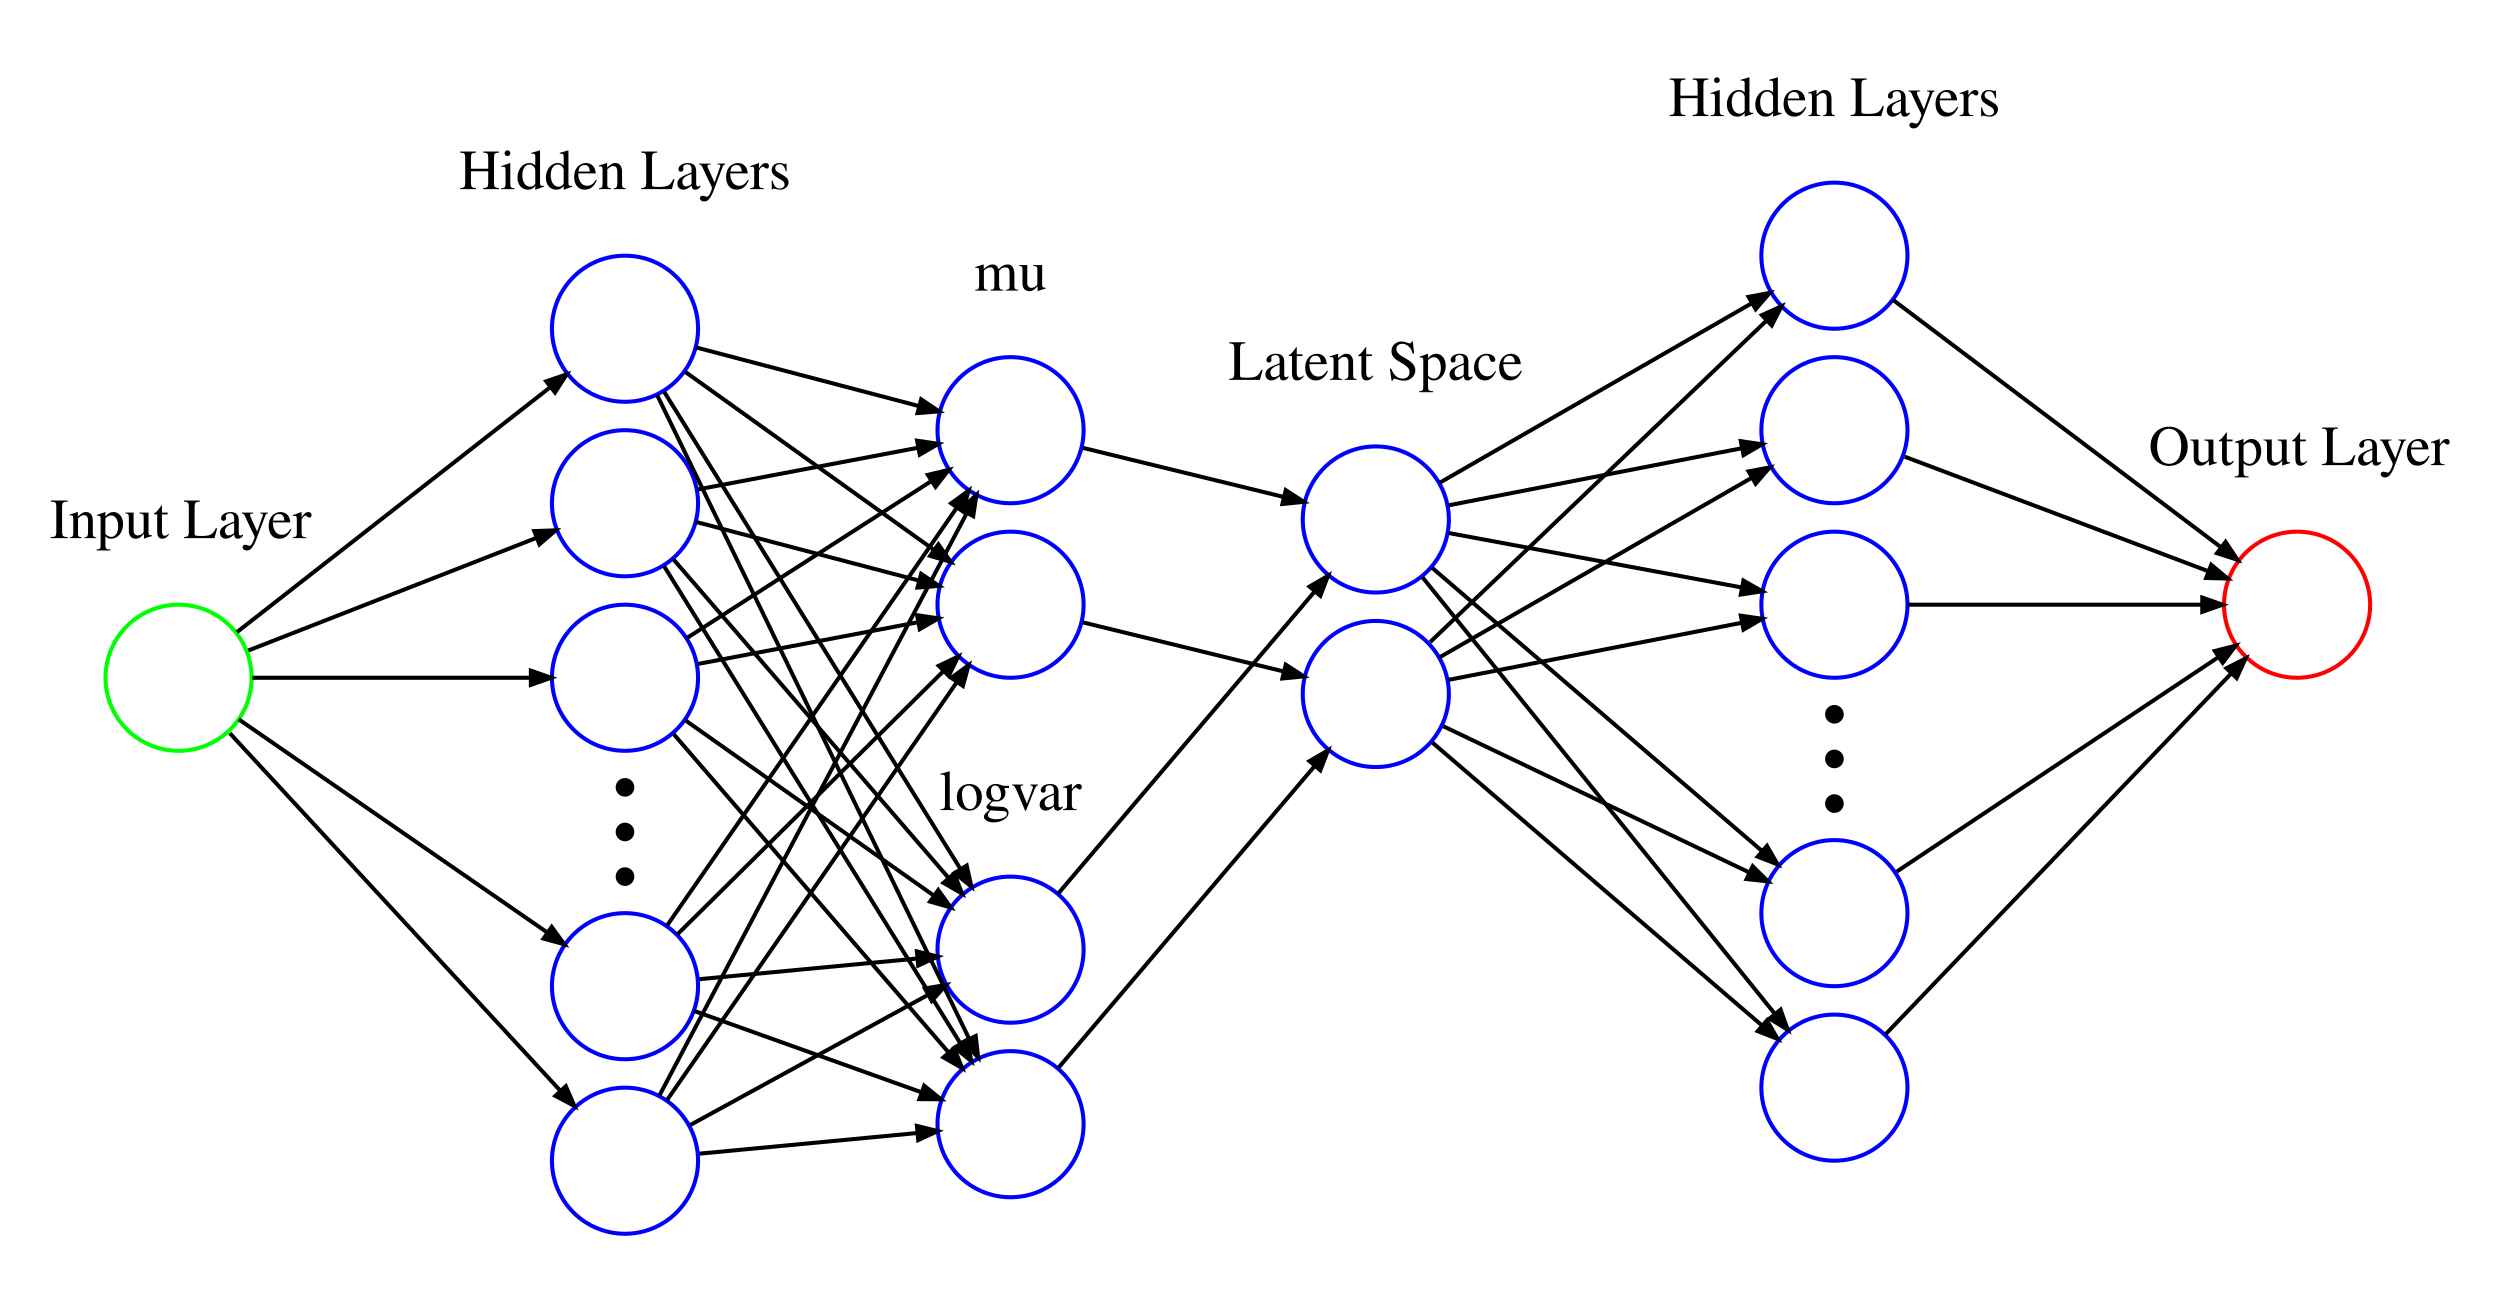
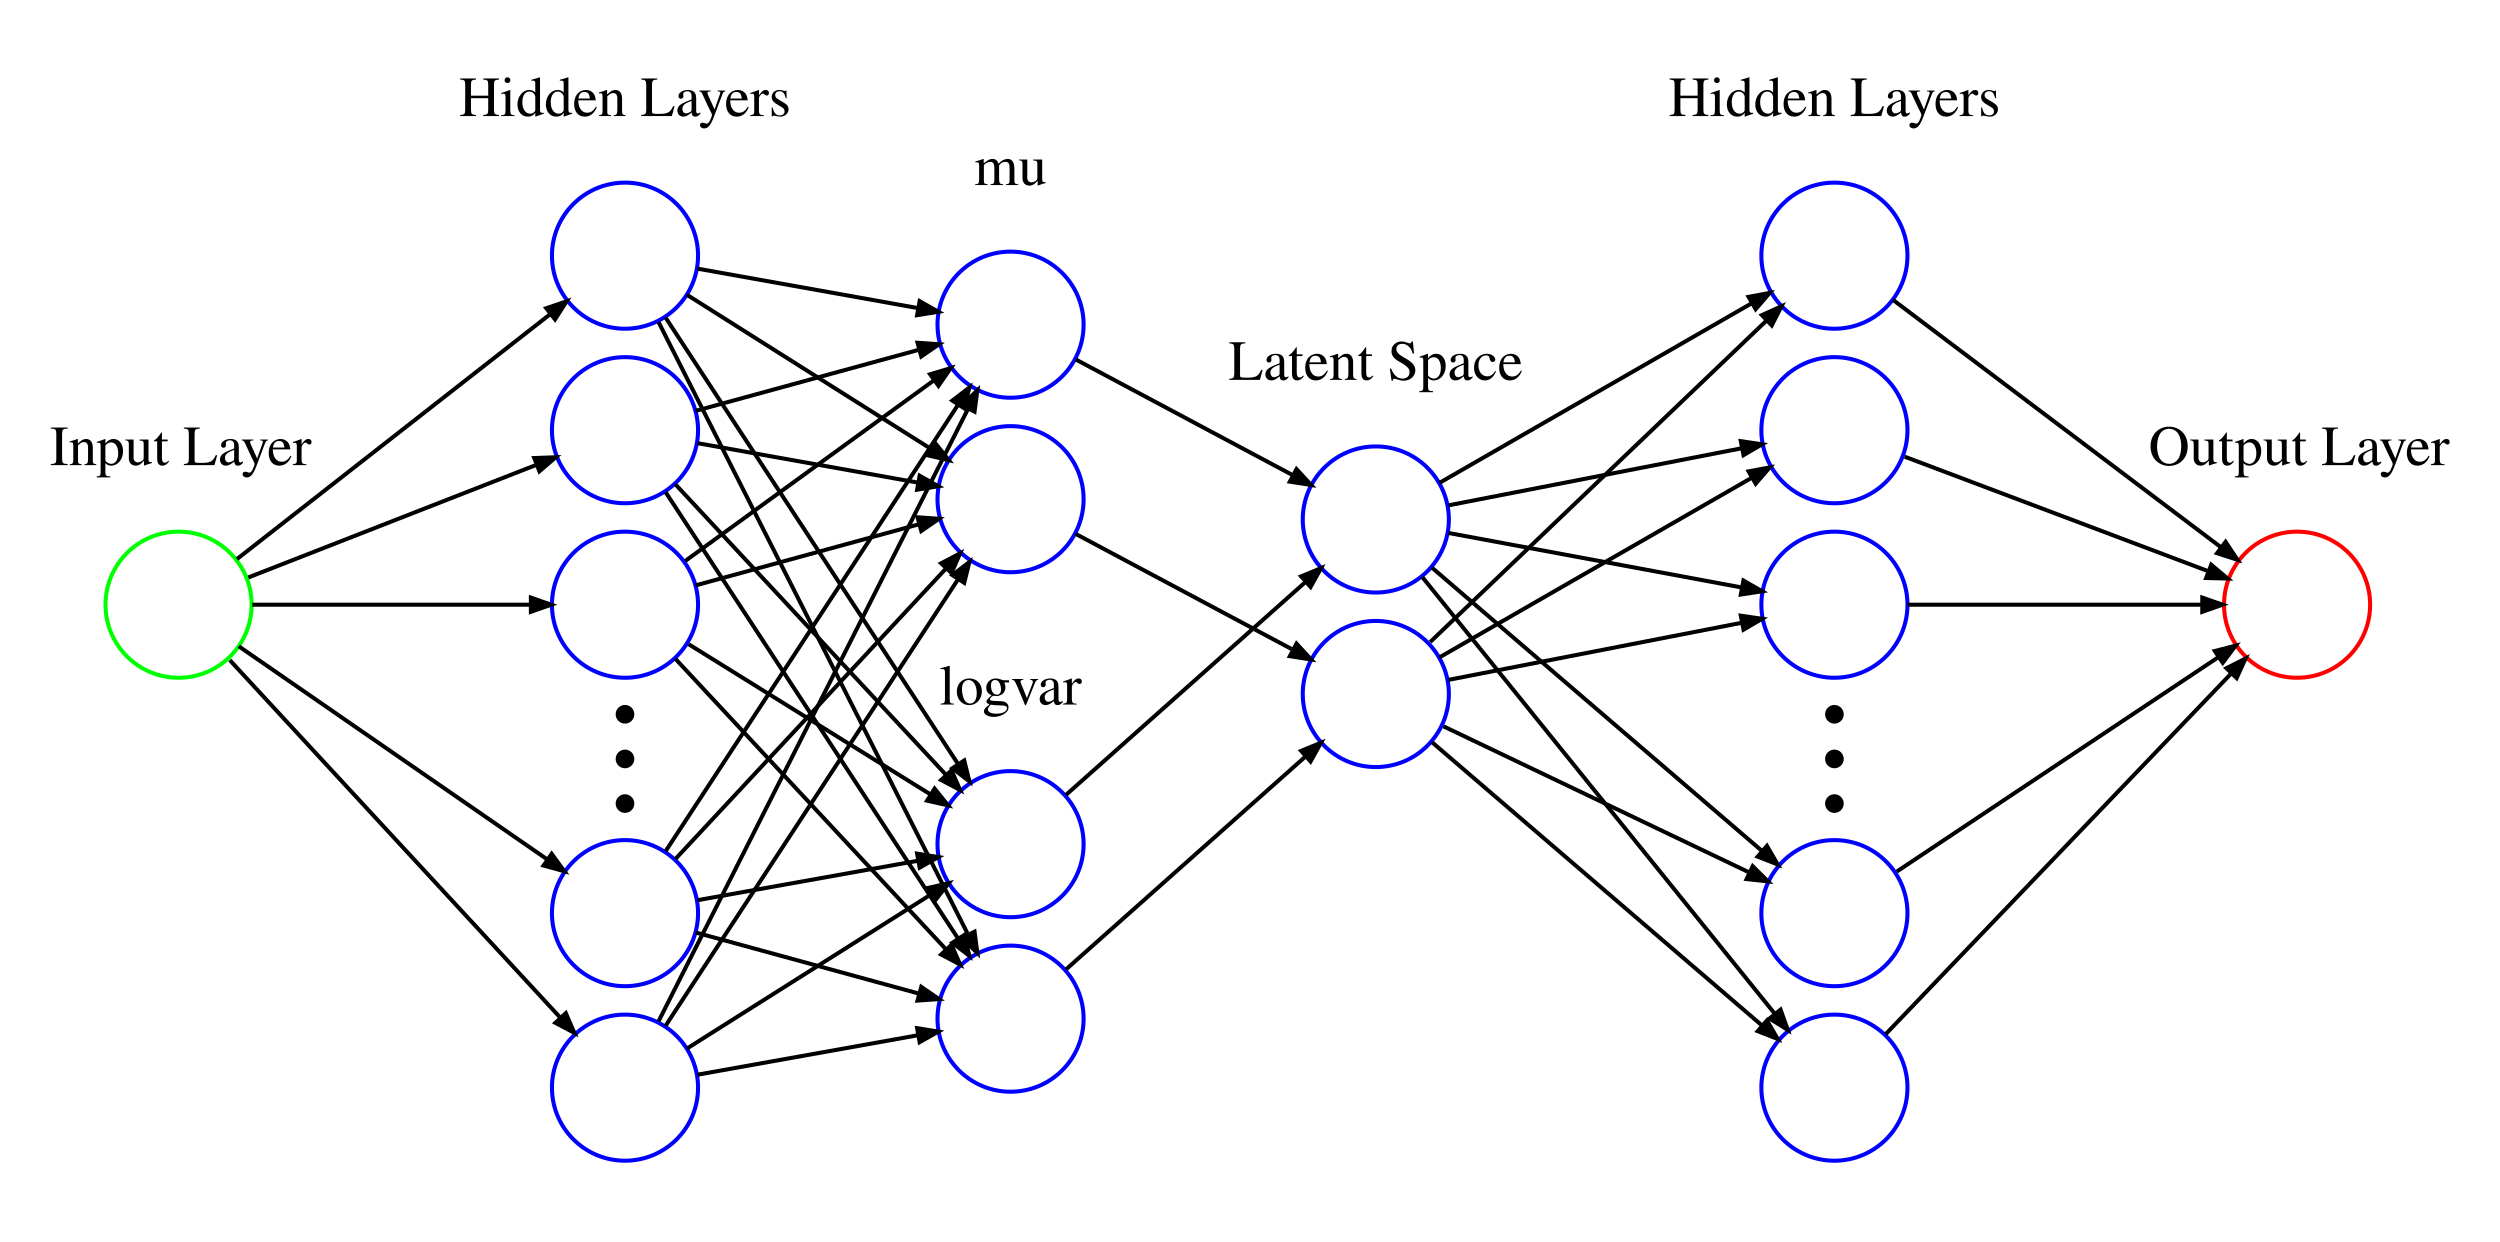
- <svg xmlns="http://www.w3.org/2000/svg" width="616pt" height="324pt" viewBox="0.00 0.00 616.00 324.00">
-   <g id="graph0" class="graph" transform="scale(1 1) rotate(0) translate(4 320)">
-     <polygon fill="#ffffff" stroke="transparent" points="-4,4 -4,-320 612,-320 612,4 -4,4" />
-     <g id="clust6" class="cluster">
-       <polygon fill="none" stroke="#ffffff" points="219,-17 219,-137 271,-137 271,-17 219,-17" />
-       <text text-anchor="middle" x="245" y="-120.4" font-family="Times,serif" font-size="14.00" fill="#000000">logvar</text>
-     </g>
-     <g id="clust5" class="cluster">
-       <polygon fill="none" stroke="#ffffff" points="219,-145 219,-265 271,-265 271,-145 219,-145" />
-       <text text-anchor="middle" x="245" y="-248.4" font-family="Times,serif" font-size="14.00" fill="#000000">mu</text>
-     </g>
-     <g id="clust11" class="cluster">
-       <polygon fill="none" stroke="#ffffff" points="517,-145 517,-222 608,-222 608,-145 517,-145" />
-       <text text-anchor="middle" x="562.5" y="-205.4" font-family="Times,serif" font-size="14.00" fill="#000000">Output Layer</text>
-     </g>
-     <g id="clust7" class="cluster">
-       <polygon fill="none" stroke="#ffffff" points="291,-123 291,-243 379,-243 379,-123 291,-123" />
-       <text text-anchor="middle" x="335" y="-226.4" font-family="Times,serif" font-size="14.00" fill="#000000">Latent Space</text>
-     </g>
-     <g id="clust8" class="cluster">
-       <polygon fill="none" stroke="#ffffff" points="399,-26 399,-308 497,-308 497,-26 399,-26" />
-       <text text-anchor="middle" x="448" y="-291.4" font-family="Times,serif" font-size="14.00" fill="#000000">Hidden Layers</text>
+ <svg xmlns="http://www.w3.org/2000/svg" width="616pt" height="306pt" viewBox="0.00 0.00 616.00 306.00">
+   <g id="graph0" class="graph" transform="scale(1 1) rotate(0) translate(4 302)">
+     <polygon fill="#ffffff" stroke="transparent" points="-4,4 -4,-302 612,-302 612,4 -4,4" />
+     <g id="clust1" class="cluster">
+       <polygon fill="none" stroke="#ffffff" points="0,-127 0,-204 81,-204 81,-127 0,-127" />
+       <text text-anchor="middle" x="40.5" y="-187.4" font-family="Times,serif" font-size="14.00" fill="#000000">Input Layer</text>
    </g>
    <g id="clust2" class="cluster">
      <polygon fill="none" stroke="#ffffff" points="101,-8 101,-290 199,-290 199,-8 101,-8" />
      <text text-anchor="middle" x="150" y="-273.4" font-family="Times,serif" font-size="14.00" fill="#000000">Hidden Layers</text>
    </g>
-     <g id="clust1" class="cluster">
-       <polygon fill="none" stroke="#ffffff" points="0,-127 0,-204 81,-204 81,-127 0,-127" />
-       <text text-anchor="middle" x="40.5" y="-187.4" font-family="Times,serif" font-size="14.00" fill="#000000">Input Layer</text>
+     <g id="clust5" class="cluster">
+       <polygon fill="none" stroke="#ffffff" points="219,-153 219,-273 271,-273 271,-153 219,-153" />
+       <text text-anchor="middle" x="245" y="-256.4" font-family="Times,serif" font-size="14.00" fill="#000000">mu</text>
+     </g>
+     <g id="clust11" class="cluster">
+       <polygon fill="none" stroke="#ffffff" points="517,-127 517,-204 608,-204 608,-127 517,-127" />
+       <text text-anchor="middle" x="562.5" y="-187.4" font-family="Times,serif" font-size="14.00" fill="#000000">Output Layer</text>
+     </g>
+     <g id="clust7" class="cluster">
+       <polygon fill="none" stroke="#ffffff" points="291,-105 291,-225 379,-225 379,-105 291,-105" />
+       <text text-anchor="middle" x="335" y="-208.4" font-family="Times,serif" font-size="14.00" fill="#000000">Latent Space</text>
+     </g>
+     <g id="clust6" class="cluster">
+       <polygon fill="none" stroke="#ffffff" points="219,-25 219,-145 271,-145 271,-25 219,-25" />
+       <text text-anchor="middle" x="245" y="-128.4" font-family="Times,serif" font-size="14.00" fill="#000000">logvar</text>
+     </g>
+     <g id="clust8" class="cluster">
+       <polygon fill="none" stroke="#ffffff" points="399,-8 399,-290 497,-290 497,-8 399,-8" />
+       <text text-anchor="middle" x="448" y="-273.4" font-family="Times,serif" font-size="14.00" fill="#000000">Hidden Layers</text>
    </g>
    <g id="node1" class="node">
      <ellipse fill="none" stroke="#00ff00" cx="40" cy="-153" rx="18" ry="18" />
    </g>
    <g id="node2" class="node">
      <ellipse fill="none" stroke="#0000ff" cx="150" cy="-239" rx="18" ry="18" />
    </g>
    <g id="edge1" class="edge">
      <path fill="none" stroke="#000000" d="M54.381,-164.243C74.144,-179.695 109.719,-207.507 131.461,-224.506" />
      <polygon fill="#000000" stroke="#000000" points="130.599,-226.053 135.616,-227.754 132.755,-223.296 130.599,-226.053" />
    </g>
    <g id="node3" class="node">
      <ellipse fill="none" stroke="#0000ff" cx="150" cy="-77" rx="18" ry="18" />
    </g>
    <g id="edge2" class="edge">
      <path fill="none" stroke="#000000" d="M54.835,-142.75C74.517,-129.152 109.288,-105.128 130.908,-90.191" />
      <polygon fill="#000000" stroke="#000000" points="131.93,-91.612 135.049,-87.33 129.94,-88.732 131.93,-91.612" />
    </g>
    <g id="node4" class="node">
      <ellipse fill="none" stroke="#0000ff" cx="150" cy="-34" rx="18" ry="18" />
    </g>
    <g id="edge3" class="edge">
      <path fill="none" stroke="#000000" d="M52.618,-139.349C72.677,-117.65 111.817,-75.307 133.878,-51.441" />
      <polygon fill="#000000" stroke="#000000" points="135.42,-52.351 137.529,-47.492 132.85,-49.975 135.42,-52.351" />
    </g>
    <g id="node8" class="node">
      <ellipse fill="none" stroke="#0000ff" cx="150" cy="-196" rx="18" ry="18" />
    </g>
    <g id="edge4" class="edge">
      <path fill="none" stroke="#000000" d="M57.188,-159.719C76.319,-167.197 107.281,-179.301 128.126,-187.449" />
      <polygon fill="#000000" stroke="#000000" points="127.639,-189.138 132.933,-189.328 128.913,-185.878 127.639,-189.138" />
    </g>
    <g id="node9" class="node">
      <ellipse fill="none" stroke="#0000ff" cx="150" cy="-153" rx="18" ry="18" />
    </g>
    <g id="edge5" class="edge">
      <path fill="none" stroke="#000000" d="M58.164,-153C76.874,-153 106.108,-153 126.552,-153" />
      <polygon fill="#000000" stroke="#000000" points="126.809,-154.75 131.809,-153 126.809,-151.25 126.809,-154.75" />
    </g>
    <g id="node10" class="node">
-       <ellipse fill="none" stroke="#0000ff" cx="245" cy="-214" rx="18" ry="18" />
+       <ellipse fill="none" stroke="#0000ff" cx="245" cy="-222" rx="18" ry="18" />
    </g>
    <g id="edge6" class="edge">
-       <path fill="none" stroke="#000000" d="M167.424,-234.415C182.862,-230.352 205.498,-224.395 222.338,-219.964" />
-       <polygon fill="#000000" stroke="#000000" points="222.974,-221.606 227.364,-218.641 222.083,-218.221 222.974,-221.606" />
+       <path fill="none" stroke="#000000" d="M167.869,-235.802C183.261,-233.048 205.565,-229.057 222.233,-226.074" />
+       <polygon fill="#000000" stroke="#000000" points="222.598,-227.787 227.211,-225.183 221.981,-224.341 222.598,-227.787" />
    </g>
    <g id="node11" class="node">
-       <ellipse fill="none" stroke="#0000ff" cx="245" cy="-171" rx="18" ry="18" />
+       <ellipse fill="none" stroke="#0000ff" cx="245" cy="-179" rx="18" ry="18" />
    </g>
    <g id="edge7" class="edge">
-       <path fill="none" stroke="#000000" d="M164.844,-228.375C181.297,-216.598 207.881,-197.569 225.881,-184.685" />
-       <polygon fill="#000000" stroke="#000000" points="227.213,-185.884 230.261,-181.55 225.176,-183.038 227.213,-185.884" />
+       <path fill="none" stroke="#000000" d="M165.263,-229.36C181.606,-219.038 207.589,-202.628 225.426,-191.363" />
+       <polygon fill="#000000" stroke="#000000" points="226.482,-192.766 229.774,-188.616 224.613,-189.806 226.482,-192.766" />
    </g>
    <g id="node12" class="node">
-       <ellipse fill="none" stroke="#0000ff" cx="245" cy="-86" rx="18" ry="18" />
+       <ellipse fill="none" stroke="#0000ff" cx="245" cy="-94" rx="18" ry="18" />
    </g>
    <g id="edge16" class="edge">
-       <path fill="none" stroke="#000000" d="M159.632,-223.488C176.987,-195.537 213.479,-136.765 232.645,-105.898" />
-       <polygon fill="#000000" stroke="#000000" points="234.192,-106.724 235.343,-101.553 231.218,-104.878 234.192,-106.724" />
+       <path fill="none" stroke="#000000" d="M159.987,-223.756C177.261,-197.391 212.707,-143.29 231.922,-113.962" />
+       <polygon fill="#000000" stroke="#000000" points="233.584,-114.617 234.861,-109.476 230.657,-112.699 233.584,-114.617" />
    </g>
    <g id="node13" class="node">
-       <ellipse fill="none" stroke="#0000ff" cx="245" cy="-43" rx="18" ry="18" />
+       <ellipse fill="none" stroke="#0000ff" cx="245" cy="-51" rx="18" ry="18" />
    </g>
    <g id="edge17" class="edge">
-       <path fill="none" stroke="#000000" d="M157.936,-222.626C175.12,-187.173 215.753,-103.341 234.806,-64.032" />
-       <polygon fill="#000000" stroke="#000000" points="236.413,-64.728 237.019,-59.465 233.264,-63.201 236.413,-64.728" />
+       <path fill="none" stroke="#000000" d="M158.264,-222.645C175.502,-188.532 215.273,-109.828 234.378,-72.021" />
+       <polygon fill="#000000" stroke="#000000" points="236.129,-72.435 236.822,-67.183 233.005,-70.856 236.129,-72.435" />
    </g>
    <g id="edge8" class="edge">
-       <path fill="none" stroke="#000000" d="M160.347,-91.922C177.694,-116.937 212.614,-167.296 231.737,-194.873" />
-       <polygon fill="#000000" stroke="#000000" points="230.378,-195.985 234.665,-199.096 233.254,-193.99 230.378,-195.985" />
+       <path fill="none" stroke="#000000" d="M159.987,-92.243C177.261,-118.609 212.707,-172.71 231.922,-202.038" />
+       <polygon fill="#000000" stroke="#000000" points="230.657,-203.301 234.861,-206.524 233.584,-201.383 230.657,-203.301" />
    </g>
    <g id="edge9" class="edge">
-       <path fill="none" stroke="#000000" d="M162.812,-89.677C179.81,-106.496 209.84,-136.21 228.512,-154.685" />
-       <polygon fill="#000000" stroke="#000000" points="227.302,-155.951 232.088,-158.223 229.764,-153.463 227.302,-155.951" />
+       <path fill="none" stroke="#000000" d="M162.42,-90.335C179.488,-108.661 210.212,-141.649 228.989,-161.809" />
+       <polygon fill="#000000" stroke="#000000" points="227.889,-163.196 232.577,-165.662 230.45,-160.81 227.889,-163.196" />
    </g>
    <g id="edge18" class="edge">
-       <path fill="none" stroke="#000000" d="M168.317,-78.735C183.528,-80.176 205.257,-82.235 221.703,-83.793" />
-       <polygon fill="#000000" stroke="#000000" points="221.919,-85.571 227.061,-84.301 222.249,-82.087 221.919,-85.571" />
+       <path fill="none" stroke="#000000" d="M167.869,-80.198C183.261,-82.952 205.565,-86.943 222.233,-89.926" />
+       <polygon fill="#000000" stroke="#000000" points="221.981,-91.659 227.211,-90.817 222.598,-88.213 221.981,-91.659" />
    </g>
    <g id="edge19" class="edge">
-       <path fill="none" stroke="#000000" d="M166.984,-70.921C182.558,-65.348 205.722,-57.057 222.765,-50.958" />
-       <polygon fill="#000000" stroke="#000000" points="223.725,-52.473 227.843,-49.141 222.545,-49.178 223.725,-52.473" />
+       <path fill="none" stroke="#000000" d="M167.424,-72.231C182.862,-68.006 205.498,-61.811 222.338,-57.202" />
+       <polygon fill="#000000" stroke="#000000" points="223.004,-58.834 227.364,-55.827 222.08,-55.459 223.004,-58.834" />
    </g>
    <g id="edge10" class="edge">
-       <path fill="none" stroke="#000000" d="M158.431,-49.974C175.684,-82.664 215.002,-157.162 234.137,-193.417" />
-       <polygon fill="#000000" stroke="#000000" points="232.707,-194.457 236.588,-198.062 235.802,-192.823 232.707,-194.457" />
+       <path fill="none" stroke="#000000" d="M158.264,-50.355C175.502,-84.468 215.273,-163.172 234.378,-200.979" />
+       <polygon fill="#000000" stroke="#000000" points="233.005,-202.143 236.822,-205.817 236.129,-200.565 233.005,-202.143" />
    </g>
    <g id="edge11" class="edge">
-       <path fill="none" stroke="#000000" d="M160.347,-48.922C177.694,-73.937 212.614,-124.296 231.737,-151.873" />
-       <polygon fill="#000000" stroke="#000000" points="230.378,-152.985 234.665,-156.096 233.254,-150.99 230.378,-152.985" />
+       <path fill="none" stroke="#000000" d="M159.987,-49.243C177.261,-75.609 212.707,-129.71 231.922,-159.038" />
+       <polygon fill="#000000" stroke="#000000" points="230.657,-160.301 234.861,-163.524 233.584,-158.383 230.657,-160.301" />
    </g>
    <g id="edge20" class="edge">
-       <path fill="none" stroke="#000000" d="M166.115,-42.821C182.18,-51.614 206.914,-65.153 224.397,-74.723" />
-       <polygon fill="#000000" stroke="#000000" points="223.896,-76.444 229.123,-77.309 225.577,-73.373 223.896,-76.444" />
+       <path fill="none" stroke="#000000" d="M165.263,-43.64C181.606,-53.962 207.589,-70.372 225.426,-81.638" />
+       <polygon fill="#000000" stroke="#000000" points="224.613,-83.194 229.774,-84.384 226.482,-80.234 224.613,-83.194" />
    </g>
    <g id="edge21" class="edge">
-       <path fill="none" stroke="#000000" d="M168.317,-35.735C183.528,-37.176 205.257,-39.235 221.703,-40.793" />
-       <polygon fill="#000000" stroke="#000000" points="221.919,-42.571 227.061,-41.301 222.249,-39.087 221.919,-42.571" />
+       <path fill="none" stroke="#000000" d="M167.869,-37.198C183.261,-39.952 205.565,-43.943 222.233,-46.926" />
+       <polygon fill="#000000" stroke="#000000" points="221.981,-48.659 227.211,-47.817 222.598,-45.213 221.981,-48.659" />
    </g>
    <g id="node5" class="node">
      <ellipse fill="#000000" stroke="#000000" cx="150" cy="-126" rx="1.8" ry="1.8" />
    </g>
    <g id="node6" class="node">
      <ellipse fill="#000000" stroke="#000000" cx="150" cy="-115" rx="1.8" ry="1.8" />
    </g>
    <g id="node7" class="node">
      <ellipse fill="#000000" stroke="#000000" cx="150" cy="-104" rx="1.8" ry="1.8" />
    </g>
    <g id="edge12" class="edge">
-       <path fill="none" stroke="#000000" d="M167.869,-199.386C183.261,-202.302 205.565,-206.528 222.233,-209.686" />
-       <polygon fill="#000000" stroke="#000000" points="221.973,-211.418 227.211,-210.63 222.625,-207.979 221.973,-211.418" />
+       <path fill="none" stroke="#000000" d="M167.424,-200.769C182.862,-204.994 205.498,-211.189 222.338,-215.798" />
+       <polygon fill="#000000" stroke="#000000" points="222.08,-217.541 227.364,-217.173 223.004,-214.166 222.08,-217.541" />
    </g>
    <g id="edge13" class="edge">
-       <path fill="none" stroke="#000000" d="M167.424,-191.415C182.862,-187.352 205.498,-181.395 222.338,-176.964" />
-       <polygon fill="#000000" stroke="#000000" points="222.974,-178.606 227.364,-175.641 222.083,-175.221 222.974,-178.606" />
+       <path fill="none" stroke="#000000" d="M167.869,-192.802C183.261,-190.048 205.565,-186.057 222.233,-183.074" />
+       <polygon fill="#000000" stroke="#000000" points="222.598,-184.787 227.211,-182.183 221.981,-181.341 222.598,-184.787" />
    </g>
    <g id="edge22" class="edge">
-       <path fill="none" stroke="#000000" d="M162.032,-182.068C179.235,-162.149 210.858,-125.533 229.702,-103.713" />
-       <polygon fill="#000000" stroke="#000000" points="231.122,-104.746 233.066,-99.819 228.473,-102.459 231.122,-104.746" />
+       <path fill="none" stroke="#000000" d="M162.42,-182.665C179.488,-164.339 210.212,-131.351 228.989,-111.191" />
+       <polygon fill="#000000" stroke="#000000" points="230.45,-112.19 232.577,-107.338 227.889,-109.804 230.45,-112.19" />
    </g>
    <g id="edge23" class="edge">
-       <path fill="none" stroke="#000000" d="M159.632,-180.488C176.987,-152.537 213.479,-93.765 232.645,-62.898" />
-       <polygon fill="#000000" stroke="#000000" points="234.192,-63.724 235.343,-58.553 231.218,-61.878 234.192,-63.724" />
+       <path fill="none" stroke="#000000" d="M159.987,-180.756C177.261,-154.391 212.707,-100.29 231.922,-70.962" />
+       <polygon fill="#000000" stroke="#000000" points="233.584,-71.617 234.861,-66.476 230.657,-69.699 233.584,-71.617" />
    </g>
    <g id="edge14" class="edge">
-       <path fill="none" stroke="#000000" d="M165.263,-162.801C181.606,-173.295 207.589,-189.978 225.426,-201.431" />
-       <polygon fill="#000000" stroke="#000000" points="224.622,-202.995 229.774,-204.224 226.513,-200.049 224.622,-202.995" />
+       <path fill="none" stroke="#000000" d="M164.844,-163.781C181.297,-175.731 207.881,-195.04 225.881,-208.113" />
+       <polygon fill="#000000" stroke="#000000" points="225.186,-209.772 230.261,-211.294 227.243,-206.94 225.186,-209.772" />
    </g>
    <g id="edge15" class="edge">
-       <path fill="none" stroke="#000000" d="M167.869,-156.386C183.261,-159.302 205.565,-163.528 222.233,-166.686" />
-       <polygon fill="#000000" stroke="#000000" points="221.973,-168.418 227.211,-167.63 222.625,-164.979 221.973,-168.418" />
+       <path fill="none" stroke="#000000" d="M167.424,-157.769C182.862,-161.994 205.498,-168.189 222.338,-172.798" />
+       <polygon fill="#000000" stroke="#000000" points="222.08,-174.541 227.364,-174.173 223.004,-171.166 222.08,-174.541" />
    </g>
    <g id="edge24" class="edge">
-       <path fill="none" stroke="#000000" d="M164.844,-142.531C181.297,-130.928 207.881,-112.178 225.881,-99.484" />
-       <polygon fill="#000000" stroke="#000000" points="227.183,-100.707 230.261,-96.395 225.166,-97.847 227.183,-100.707" />
+       <path fill="none" stroke="#000000" d="M165.687,-143.257C182.011,-133.119 207.613,-117.22 225.291,-106.24" />
+       <polygon fill="#000000" stroke="#000000" points="226.28,-107.686 229.605,-103.561 224.434,-104.713 226.28,-107.686" />
    </g>
    <g id="edge25" class="edge">
-       <path fill="none" stroke="#000000" d="M162.032,-139.068C179.235,-119.149 210.858,-82.533 229.702,-60.713" />
-       <polygon fill="#000000" stroke="#000000" points="231.122,-61.746 233.066,-56.819 228.473,-59.459 231.122,-61.746" />
+       <path fill="none" stroke="#000000" d="M162.42,-139.665C179.488,-121.339 210.212,-88.352 228.989,-68.191" />
+       <polygon fill="#000000" stroke="#000000" points="230.45,-69.19 232.577,-64.338 227.889,-66.804 230.45,-69.19" />
    </g>
    <g id="node14" class="node">
-       <ellipse fill="none" stroke="#0000ff" cx="335" cy="-192" rx="18" ry="18" />
+       <ellipse fill="none" stroke="#0000ff" cx="335" cy="-174" rx="18" ry="18" />
    </g>
    <g id="edge26" class="edge">
-       <path fill="none" stroke="#000000" d="M262.781,-209.654C276.957,-206.188 296.905,-201.312 312.245,-197.562" />
-       <polygon fill="#000000" stroke="#000000" points="312.814,-199.225 317.256,-196.338 311.983,-195.825 312.814,-199.225" />
+       <path fill="none" stroke="#000000" d="M261.09,-213.419C275.936,-205.501 298.062,-193.7 314.236,-185.074" />
+       <polygon fill="#000000" stroke="#000000" points="315.461,-186.404 319.049,-182.507 313.814,-183.316 315.461,-186.404" />
    </g>
    <g id="node15" class="node">
-       <ellipse fill="none" stroke="#0000ff" cx="335" cy="-149" rx="18" ry="18" />
+       <ellipse fill="none" stroke="#0000ff" cx="335" cy="-131" rx="18" ry="18" />
    </g>
    <g id="edge27" class="edge">
-       <path fill="none" stroke="#000000" d="M262.781,-166.654C276.957,-163.188 296.905,-158.312 312.245,-154.562" />
-       <polygon fill="#000000" stroke="#000000" points="312.814,-156.225 317.256,-153.338 311.983,-152.825 312.814,-156.225" />
+       <path fill="none" stroke="#000000" d="M261.09,-170.419C275.936,-162.501 298.062,-150.7 314.236,-142.074" />
+       <polygon fill="#000000" stroke="#000000" points="315.461,-143.404 319.049,-139.507 313.814,-140.316 315.461,-143.404" />
    </g>
    <g id="edge28" class="edge">
-       <path fill="none" stroke="#000000" d="M256.766,-99.858C272.936,-118.903 302.043,-153.184 319.832,-174.135" />
-       <polygon fill="#000000" stroke="#000000" points="318.661,-175.46 323.231,-178.139 321.329,-173.195 318.661,-175.46" />
+       <path fill="none" stroke="#000000" d="M258.669,-106.15C274.487,-120.211 300.558,-143.385 317.756,-158.672" />
+       <polygon fill="#000000" stroke="#000000" points="316.598,-159.984 321.497,-161.998 318.923,-157.368 316.598,-159.984" />
    </g>
    <g id="edge29" class="edge">
-       <path fill="none" stroke="#000000" d="M256.766,-56.858C272.936,-75.903 302.043,-110.184 319.832,-131.135" />
-       <polygon fill="#000000" stroke="#000000" points="318.661,-132.46 323.231,-135.139 321.329,-130.195 318.661,-132.46" />
+       <path fill="none" stroke="#000000" d="M258.669,-63.15C274.487,-77.211 300.558,-100.385 317.756,-115.672" />
+       <polygon fill="#000000" stroke="#000000" points="316.598,-116.984 321.497,-118.998 318.923,-114.368 316.598,-116.984" />
    </g>
    <g id="node16" class="node">
-       <ellipse fill="none" stroke="#0000ff" cx="448" cy="-214" rx="18" ry="18" />
+       <ellipse fill="none" stroke="#0000ff" cx="448" cy="-196" rx="18" ry="18" />
    </g>
    <g id="edge30" class="edge">
-       <path fill="none" stroke="#000000" d="M352.905,-195.486C372.494,-199.3 403.938,-205.422 425.258,-209.572" />
-       <polygon fill="#000000" stroke="#000000" points="424.936,-211.292 430.179,-210.53 425.605,-207.857 424.936,-211.292" />
+       <path fill="none" stroke="#000000" d="M352.905,-177.486C372.494,-181.3 403.938,-187.422 425.258,-191.572" />
+       <polygon fill="#000000" stroke="#000000" points="424.936,-193.292 430.179,-192.53 425.605,-189.857 424.936,-193.292" />
    </g>
    <g id="node17" class="node">
-       <ellipse fill="none" stroke="#0000ff" cx="448" cy="-171" rx="18" ry="18" />
+       <ellipse fill="none" stroke="#0000ff" cx="448" cy="-153" rx="18" ry="18" />
    </g>
    <g id="edge31" class="edge">
-       <path fill="none" stroke="#000000" d="M352.905,-188.673C372.494,-185.032 403.938,-179.189 425.258,-175.226" />
-       <polygon fill="#000000" stroke="#000000" points="425.582,-176.946 430.179,-174.312 424.943,-173.505 425.582,-176.946" />
+       <path fill="none" stroke="#000000" d="M352.905,-170.673C372.494,-167.032 403.938,-161.189 425.258,-157.226" />
+       <polygon fill="#000000" stroke="#000000" points="425.582,-158.946 430.179,-156.312 424.943,-155.505 425.582,-158.946" />
    </g>
    <g id="node18" class="node">
-       <ellipse fill="none" stroke="#0000ff" cx="448" cy="-52" rx="18" ry="18" />
+       <ellipse fill="none" stroke="#0000ff" cx="448" cy="-34" rx="18" ry="18" />
    </g>
    <g id="edge32" class="edge">
-       <path fill="none" stroke="#000000" d="M346.457,-177.806C367.1,-152.23 410.507,-98.452 433.304,-70.207" />
-       <polygon fill="#000000" stroke="#000000" points="434.734,-71.222 436.513,-66.232 432.011,-69.024 434.734,-71.222" />
+       <path fill="none" stroke="#000000" d="M346.457,-159.806C367.1,-134.23 410.507,-80.452 433.304,-52.208" />
+       <polygon fill="#000000" stroke="#000000" points="434.734,-53.222 436.513,-48.232 432.011,-51.024 434.734,-53.222" />
    </g>
    <g id="node22" class="node">
-       <ellipse fill="none" stroke="#0000ff" cx="448" cy="-257" rx="18" ry="18" />
+       <ellipse fill="none" stroke="#0000ff" cx="448" cy="-239" rx="18" ry="18" />
    </g>
    <g id="edge33" class="edge">
-       <path fill="none" stroke="#000000" d="M350.712,-201.038C370.754,-212.567 405.458,-232.529 427.545,-245.234" />
-       <polygon fill="#000000" stroke="#000000" points="426.85,-246.853 432.057,-247.829 428.596,-243.819 426.85,-246.853" />
+       <path fill="none" stroke="#000000" d="M350.712,-183.038C370.754,-194.567 405.458,-214.529 427.545,-227.234" />
+       <polygon fill="#000000" stroke="#000000" points="426.85,-228.853 432.057,-229.829 428.596,-225.819 426.85,-228.853" />
    </g>
    <g id="node23" class="node">
-       <ellipse fill="none" stroke="#0000ff" cx="448" cy="-95" rx="18" ry="18" />
+       <ellipse fill="none" stroke="#0000ff" cx="448" cy="-77" rx="18" ry="18" />
    </g>
    <g id="edge34" class="edge">
-       <path fill="none" stroke="#000000" d="M348.856,-180.106C369.273,-162.58 407.452,-129.807 430.009,-110.444" />
-       <polygon fill="#000000" stroke="#000000" points="431.377,-111.576 434.031,-106.991 429.097,-108.92 431.377,-111.576" />
+       <path fill="none" stroke="#000000" d="M348.856,-162.106C369.273,-144.58 407.452,-111.807 430.009,-92.444" />
+       <polygon fill="#000000" stroke="#000000" points="431.377,-93.576 434.031,-88.991 429.097,-90.92 431.377,-93.576" />
    </g>
    <g id="edge35" class="edge">
-       <path fill="none" stroke="#000000" d="M350.712,-158.038C370.754,-169.567 405.458,-189.529 427.545,-202.234" />
-       <polygon fill="#000000" stroke="#000000" points="426.85,-203.853 432.057,-204.829 428.596,-200.819 426.85,-203.853" />
+       <path fill="none" stroke="#000000" d="M350.712,-140.038C370.754,-151.567 405.458,-171.529 427.545,-184.234" />
+       <polygon fill="#000000" stroke="#000000" points="426.85,-185.853 432.057,-186.829 428.596,-182.819 426.85,-185.853" />
    </g>
    <g id="edge36" class="edge">
-       <path fill="none" stroke="#000000" d="M352.905,-152.486C372.494,-156.3 403.938,-162.422 425.258,-166.572" />
-       <polygon fill="#000000" stroke="#000000" points="424.936,-168.292 430.179,-167.53 425.605,-164.857 424.936,-168.292" />
+       <path fill="none" stroke="#000000" d="M352.905,-134.486C372.494,-138.3 403.938,-144.422 425.258,-148.572" />
+       <polygon fill="#000000" stroke="#000000" points="424.936,-150.292 430.179,-149.53 425.605,-146.857 424.936,-150.292" />
    </g>
    <g id="edge37" class="edge">
-       <path fill="none" stroke="#000000" d="M348.856,-137.106C369.273,-119.58 407.452,-86.807 430.009,-67.444" />
-       <polygon fill="#000000" stroke="#000000" points="431.377,-68.576 434.031,-63.991 429.097,-65.92 431.377,-68.576" />
+       <path fill="none" stroke="#000000" d="M348.856,-119.106C369.273,-101.58 407.452,-68.807 430.009,-49.444" />
+       <polygon fill="#000000" stroke="#000000" points="431.377,-50.576 434.031,-45.991 429.097,-47.92 431.377,-50.576" />
    </g>
    <g id="edge38" class="edge">
-       <path fill="none" stroke="#000000" d="M348.406,-161.813C369.075,-181.568 408.688,-219.427 431.227,-240.969" />
-       <polygon fill="#000000" stroke="#000000" points="430.136,-242.347 434.96,-244.537 432.554,-239.817 430.136,-242.347" />
+       <path fill="none" stroke="#000000" d="M348.406,-143.813C369.075,-163.568 408.688,-201.427 431.227,-222.969" />
+       <polygon fill="#000000" stroke="#000000" points="430.136,-224.347 434.96,-226.537 432.554,-221.817 430.136,-224.347" />
    </g>
    <g id="edge39" class="edge">
-       <path fill="none" stroke="#000000" d="M351.673,-141.032C371.65,-131.486 405.141,-115.481 426.901,-105.083" />
-       <polygon fill="#000000" stroke="#000000" points="427.869,-106.56 431.625,-102.825 426.36,-103.402 427.869,-106.56" />
+       <path fill="none" stroke="#000000" d="M351.673,-123.032C371.65,-113.486 405.141,-97.481 426.901,-87.083" />
+       <polygon fill="#000000" stroke="#000000" points="427.869,-88.56 431.625,-84.825 426.36,-85.402 427.869,-88.56" />
    </g>
    <g id="node24" class="node">
-       <ellipse fill="none" stroke="#ff0000" cx="562" cy="-171" rx="18" ry="18" />
+       <ellipse fill="none" stroke="#ff0000" cx="562" cy="-153" rx="18" ry="18" />
    </g>
    <g id="edge40" class="edge">
-       <path fill="none" stroke="#000000" d="M465.314,-207.469C485.35,-199.912 518.374,-187.455 540.157,-179.239" />
-       <polygon fill="#000000" stroke="#000000" points="540.836,-180.853 544.896,-177.451 539.601,-177.579 540.836,-180.853" />
+       <path fill="none" stroke="#000000" d="M465.314,-189.469C485.35,-181.912 518.374,-169.455 540.157,-161.239" />
+       <polygon fill="#000000" stroke="#000000" points="540.836,-162.853 544.896,-159.451 539.601,-159.579 540.836,-162.853" />
    </g>
    <g id="edge41" class="edge">
-       <path fill="none" stroke="#000000" d="M466.064,-171C485.626,-171 516.91,-171 538.403,-171" />
-       <polygon fill="#000000" stroke="#000000" points="538.643,-172.75 543.643,-171 538.643,-169.25 538.643,-172.75" />
+       <path fill="none" stroke="#000000" d="M466.064,-153C485.626,-153 516.91,-153 538.403,-153" />
+       <polygon fill="#000000" stroke="#000000" points="538.643,-154.75 543.643,-153 538.643,-151.25 538.643,-154.75" />
    </g>
    <g id="edge42" class="edge">
-       <path fill="none" stroke="#000000" d="M460.636,-65.19C481.436,-86.902 522.864,-130.147 545.793,-154.082" />
-       <polygon fill="#000000" stroke="#000000" points="544.585,-155.351 549.308,-157.751 547.113,-152.93 544.585,-155.351" />
+       <path fill="none" stroke="#000000" d="M460.636,-47.19C481.436,-68.902 522.864,-112.147 545.793,-136.082" />
+       <polygon fill="#000000" stroke="#000000" points="544.585,-137.351 549.308,-139.751 547.113,-134.93 544.585,-137.351" />
    </g>
    <g id="node19" class="node">
-       <ellipse fill="#000000" stroke="#000000" cx="448" cy="-144" rx="1.8" ry="1.8" />
+       <ellipse fill="#000000" stroke="#000000" cx="448" cy="-126" rx="1.8" ry="1.8" />
    </g>
    <g id="node20" class="node">
-       <ellipse fill="#000000" stroke="#000000" cx="448" cy="-133" rx="1.8" ry="1.8" />
+       <ellipse fill="#000000" stroke="#000000" cx="448" cy="-115" rx="1.8" ry="1.8" />
    </g>
    <g id="node21" class="node">
-       <ellipse fill="#000000" stroke="#000000" cx="448" cy="-122" rx="1.8" ry="1.8" />
+       <ellipse fill="#000000" stroke="#000000" cx="448" cy="-104" rx="1.8" ry="1.8" />
    </g>
    <g id="edge43" class="edge">
-       <path fill="none" stroke="#000000" d="M462.438,-246.108C482.969,-230.62 520.615,-202.22 543.271,-185.129" />
-       <polygon fill="#000000" stroke="#000000" points="544.381,-186.483 547.319,-182.075 542.273,-183.689 544.381,-186.483" />
+       <path fill="none" stroke="#000000" d="M462.438,-228.108C482.969,-212.62 520.615,-184.22 543.271,-167.129" />
+       <polygon fill="#000000" stroke="#000000" points="544.381,-168.483 547.319,-164.075 542.273,-165.689 544.381,-168.483" />
    </g>
    <g id="edge44" class="edge">
-       <path fill="none" stroke="#000000" d="M463.375,-105.25C483.886,-118.924 520.211,-143.141 542.588,-158.059" />
-       <polygon fill="#000000" stroke="#000000" points="541.738,-159.595 546.869,-160.913 543.679,-156.683 541.738,-159.595" />
+       <path fill="none" stroke="#000000" d="M463.375,-87.25C483.886,-100.924 520.211,-125.141 542.588,-140.059" />
+       <polygon fill="#000000" stroke="#000000" points="541.738,-141.595 546.869,-142.913 543.679,-138.683 541.738,-141.595" />
    </g>
  </g>
</svg>
